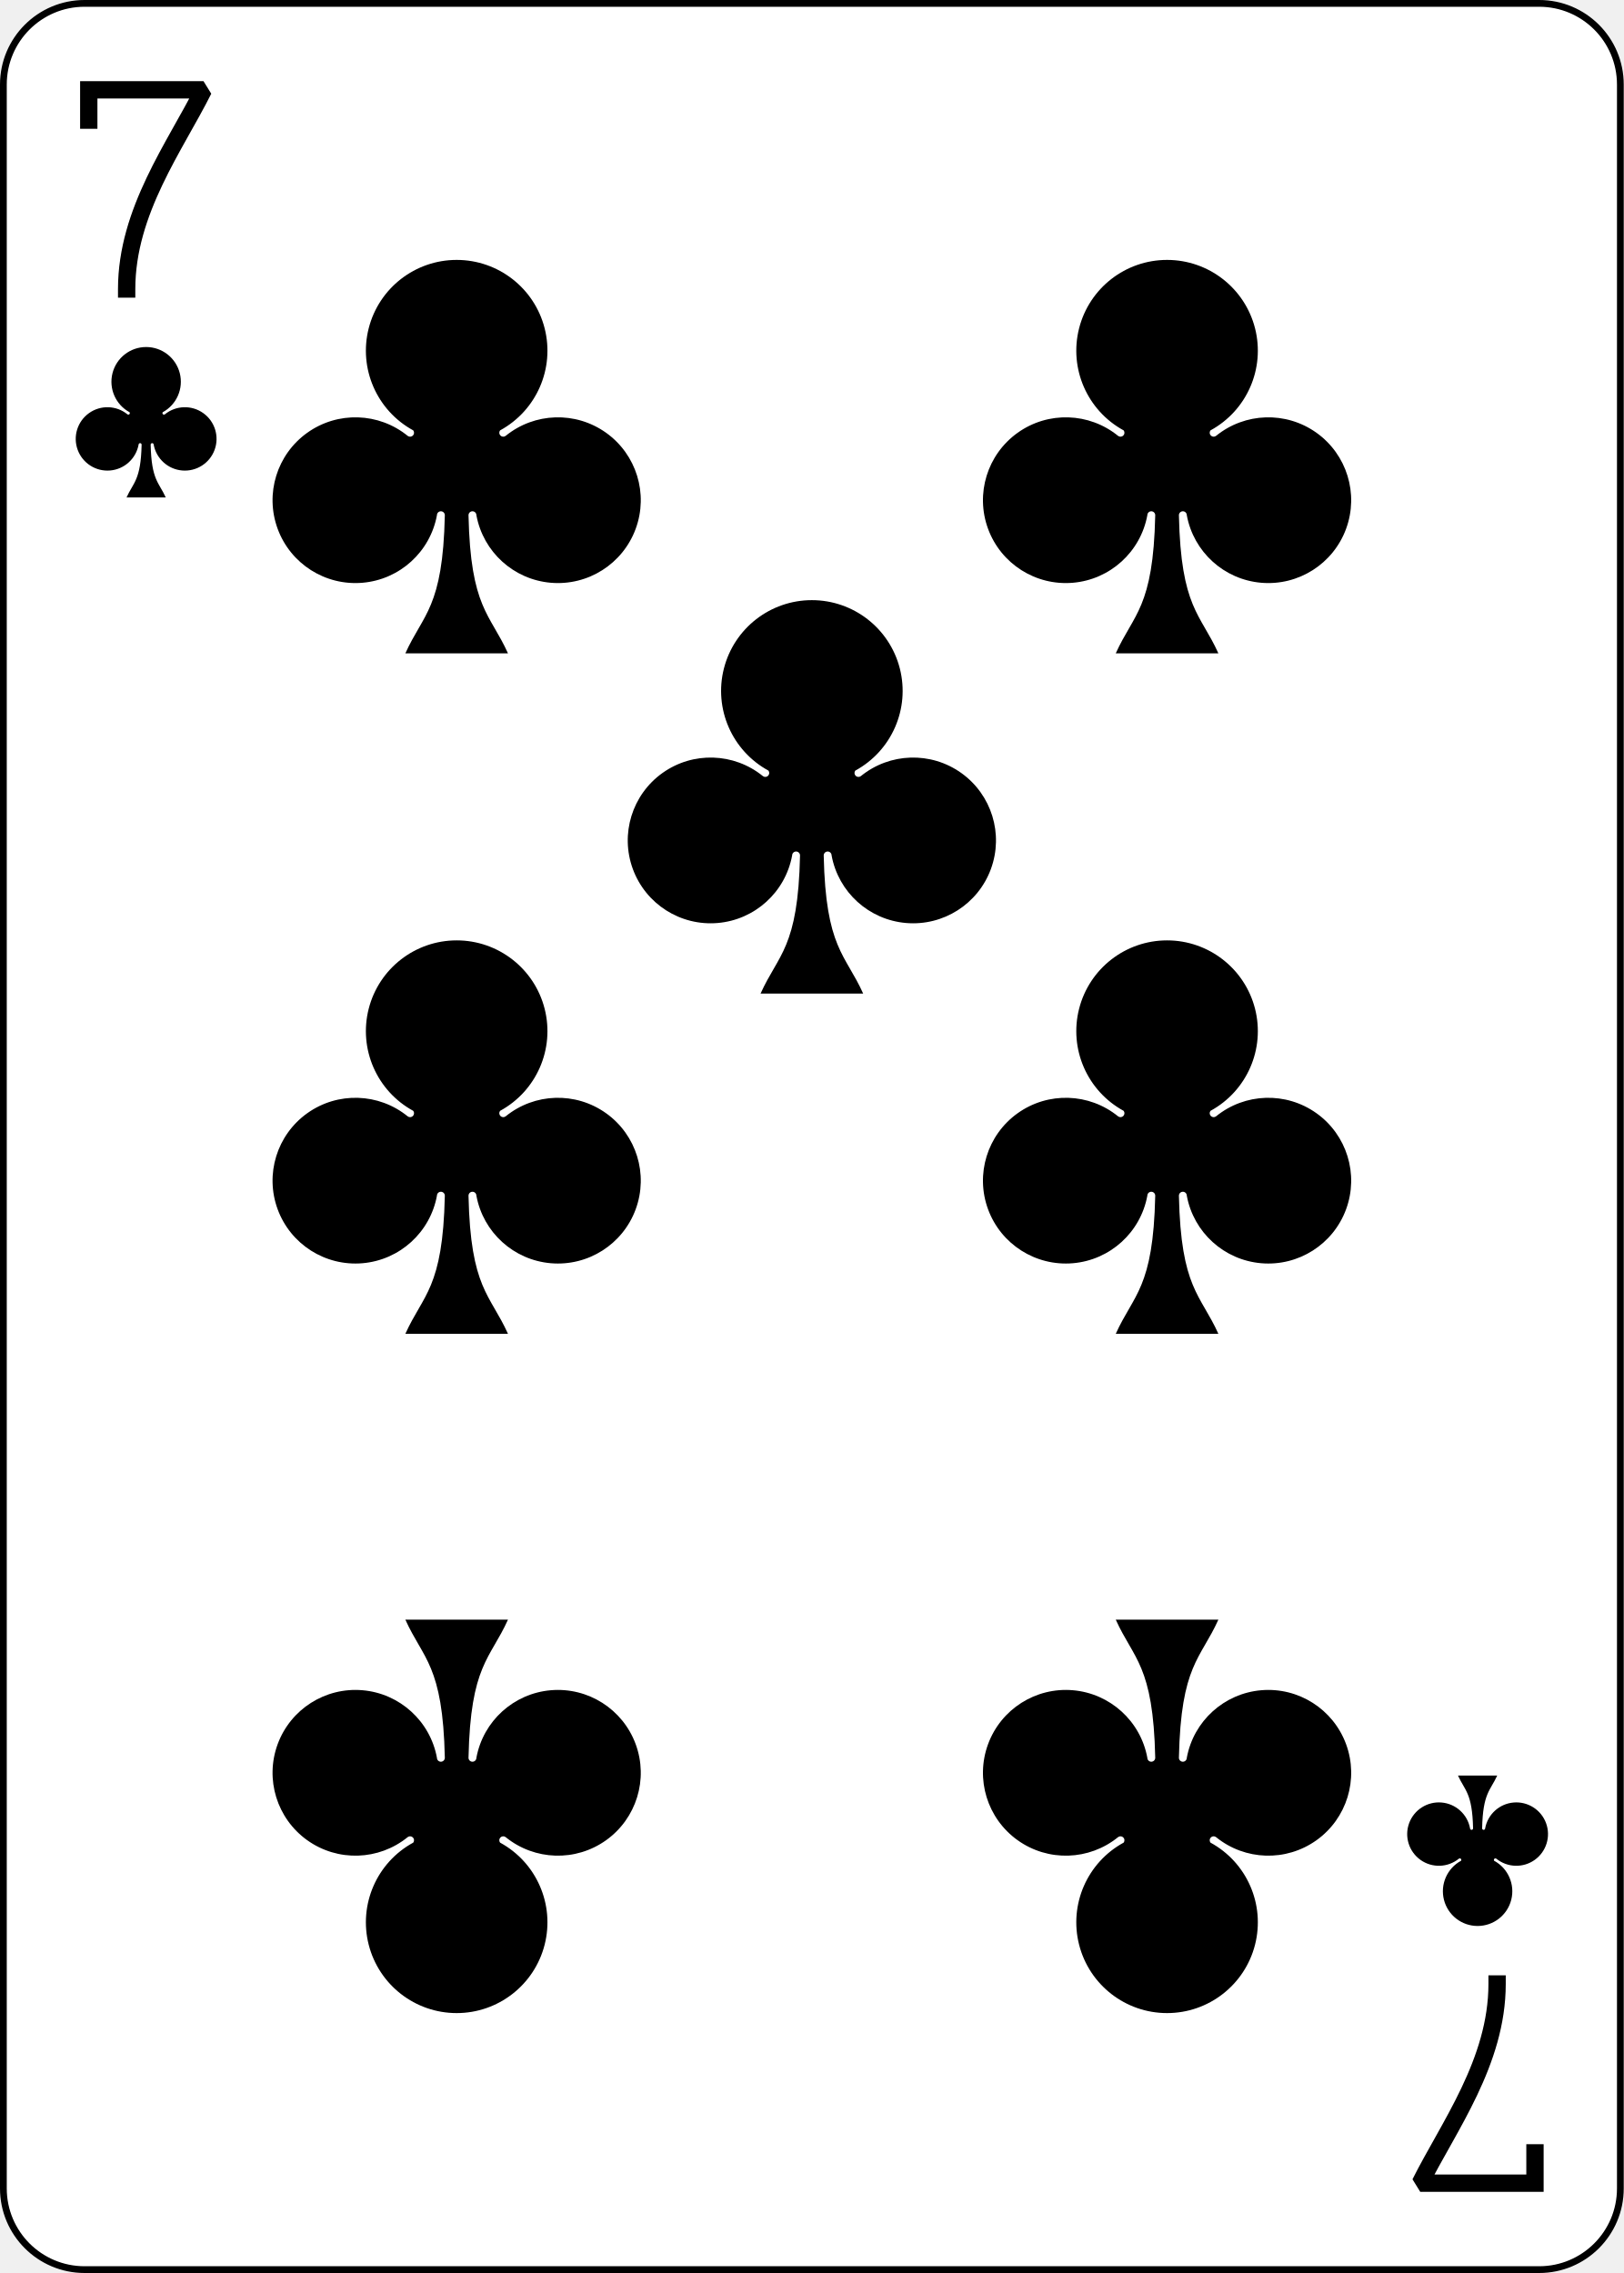
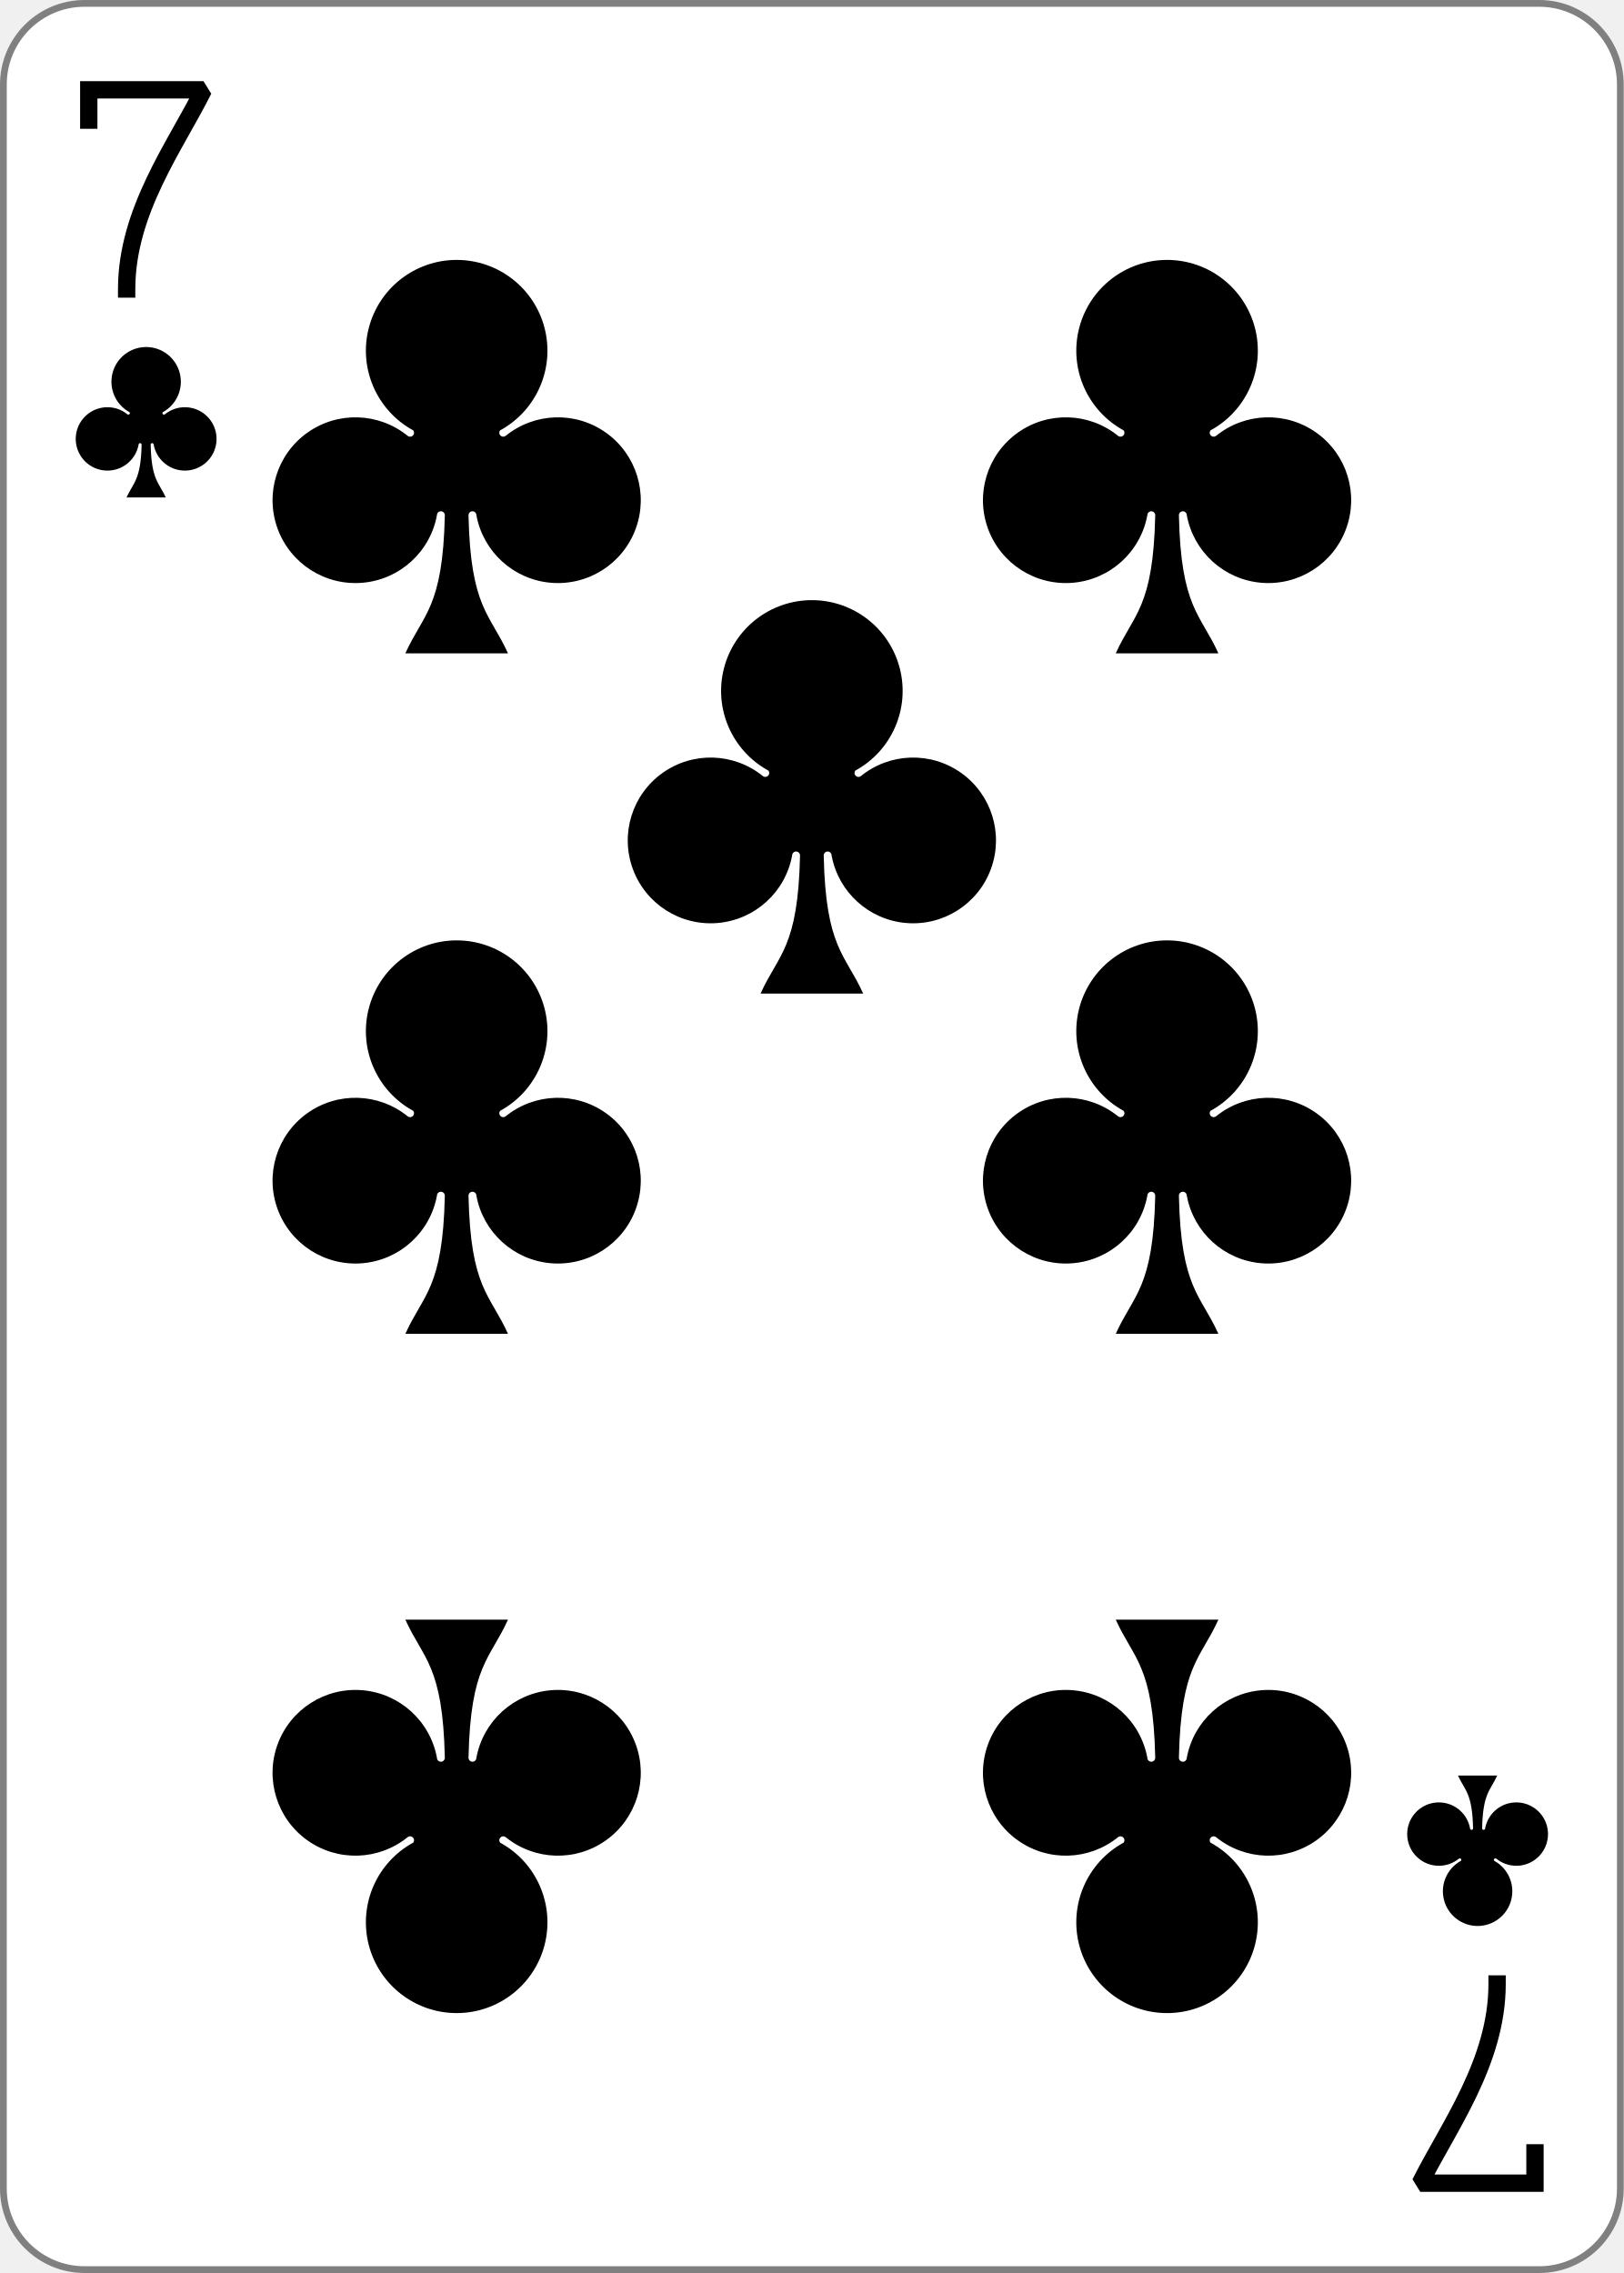
<svg xmlns="http://www.w3.org/2000/svg" xmlns:xlink="http://www.w3.org/1999/xlink" width="2.5in" height="3.5in" viewBox="-120 -168 240 336" preserveAspectRatio="none" class="card" face="7C">
  <symbol id="C7" viewBox="-500 -500 1000 1000" preserveAspectRatio="xMinYMid">
    <path d="M-265 -320L-265 -460L265 -460C135 -200 -90 100 -90 460" stroke="black" stroke-width="80" stroke-linecap="square" stroke-miterlimit="1.5" fill="none" />
  </symbol>
  <symbol id="C" viewBox="-600 -600 1200 1200" preserveAspectRatio="xMinYMid">
    <path d="M30 150C35 385 85 400 130 500L-130 500C-85 400 -35 385 -30 150A10 10 0 0 0 -50 150A210 210 0 1 1 -124 -51A10 10 0 0 0 -110 -65A230 230 0 1 1 110 -65A10 10 0 0 0 124 -51A210 210 0 1 1 50 150A10 10 0 0 0 30 150Z" fill="black" />
  </symbol>
-   <rect width="239" height="335" x="-119.5" y="-167.5" rx="12" ry="12" fill="white" stroke="black" />
+   <rect width="239" height="335" x="-119.5" y="-167.5" rx="12" ry="12" fill="white" stroke="gray" />
  <use xlink:href="#C" height="70" width="70" x="-87.501" y="-35" />
  <use xlink:href="#C" height="70" width="70" x="17.501" y="-35" />
  <use xlink:href="#C" height="70" width="70" x="-35" y="-85.294" />
  <use xlink:href="#C7" height="32" width="32" x="-114.4" y="-156" />
  <use xlink:href="#C" height="26.769" width="26.769" x="-111.784" y="-119" />
  <use xlink:href="#C" height="70" width="70" x="-87.501" y="-135.588" />
  <use xlink:href="#C" height="70" width="70" x="17.501" y="-135.588" />
  <g transform="rotate(180)">
    <use xlink:href="#C7" height="32" width="32" x="-114.4" y="-156" />
    <use xlink:href="#C" height="26.769" width="26.769" x="-111.784" y="-119" />
    <use xlink:href="#C" height="70" width="70" x="-87.501" y="-135.588" />
    <use xlink:href="#C" height="70" width="70" x="17.501" y="-135.588" />
  </g>
</svg>
